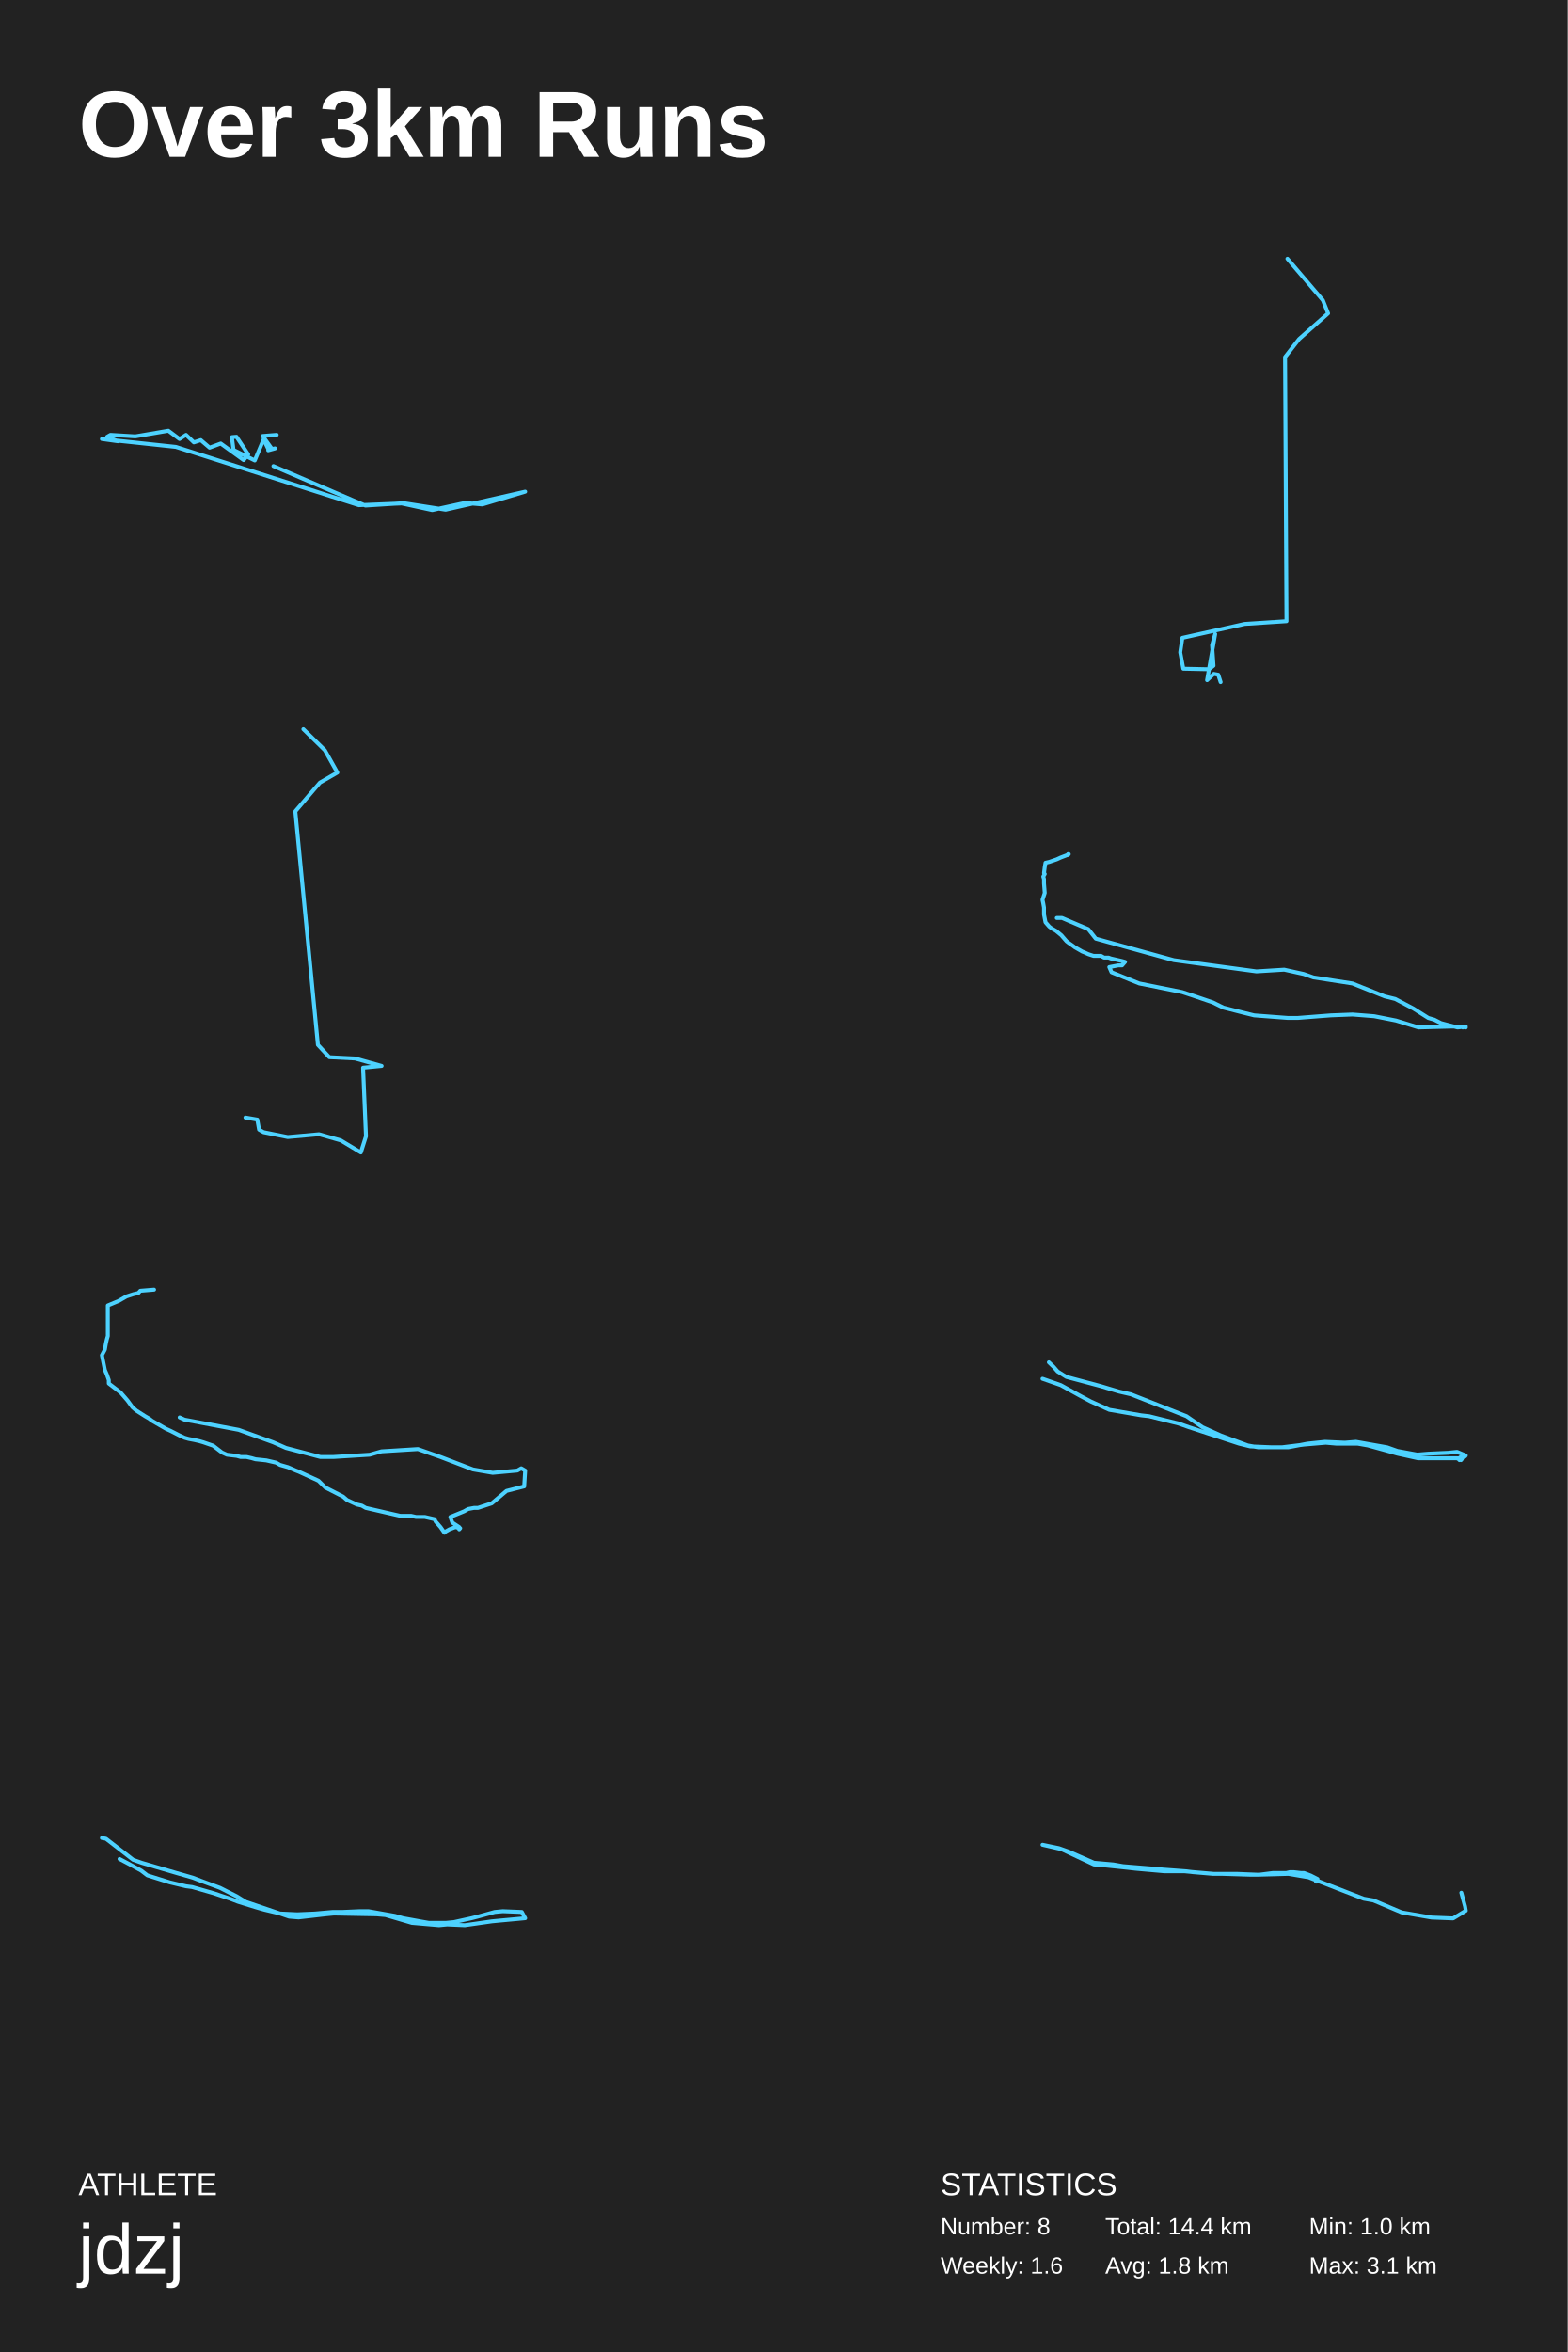
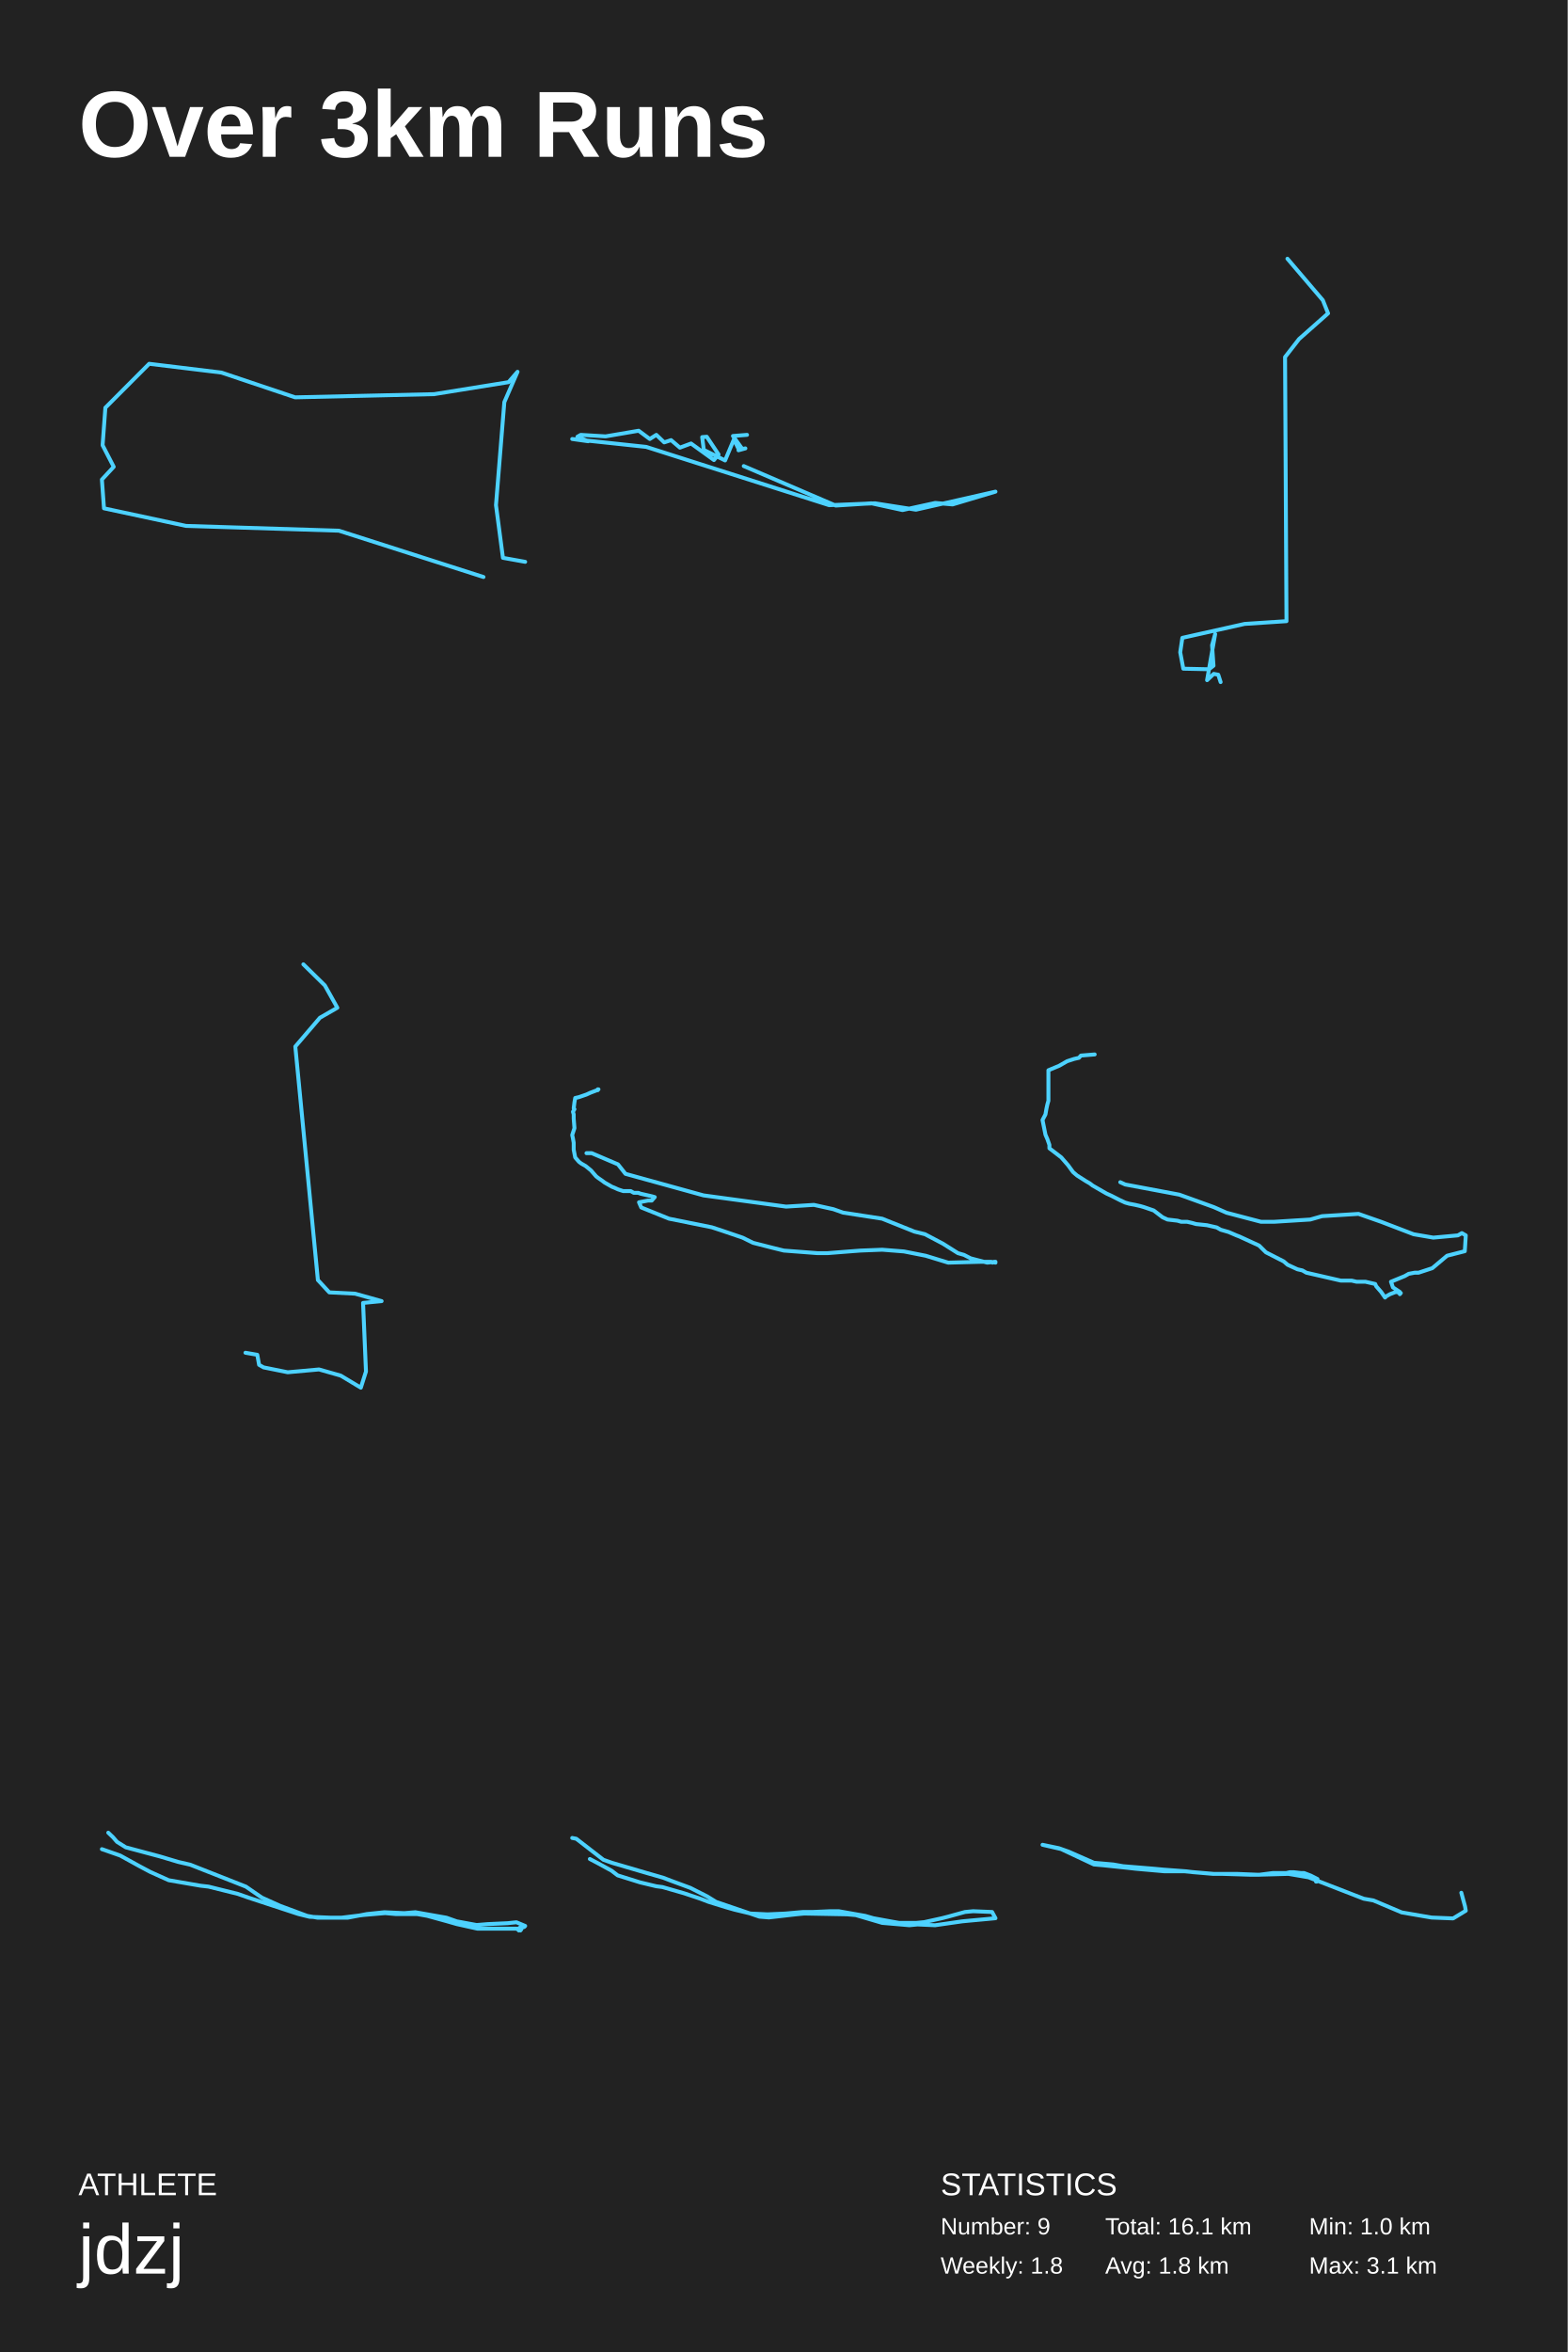
<svg xmlns="http://www.w3.org/2000/svg" baseProfile="full" height="300mm" version="1.1" viewBox="0,0,200,300" width="200mm">
  <defs />
  <rect fill="#222222" height="300" width="200" x="0" y="0" />
  <text fill="#FFFFFF" style="font-size:12px; font-family:Arial; font-weight:bold;" x="10" y="20">Over 3km Runs</text>
  <text fill="#FFFFFF" style="font-size:4px; font-family:Arial" x="10" y="280">ATHLETE</text>
  <text fill="#FFFFFF" style="font-size:9px; font-family:Arial" x="10" y="290">jdzj</text>
  <text fill="#FFFFFF" style="font-size:4px; font-family:Arial" x="120" y="280">STATISTICS</text>
-   <text fill="#FFFFFF" style="font-size:3px; font-family:Arial" x="120" y="285">Number: 8</text>
-   <text fill="#FFFFFF" style="font-size:3px; font-family:Arial" x="120" y="290">Weekly: 1.6</text>
-   <text fill="#FFFFFF" style="font-size:3px; font-family:Arial" x="141" y="285">Total: 14.4 km</text>
+   <text fill="#FFFFFF" style="font-size:3px; font-family:Arial" x="120" y="285">Number: 9</text>
+   <text fill="#FFFFFF" style="font-size:3px; font-family:Arial" x="120" y="290">Weekly: 1.8</text>
+   <text fill="#FFFFFF" style="font-size:3px; font-family:Arial" x="141" y="285">Total: 16.1 km</text>
  <text fill="#FFFFFF" style="font-size:3px; font-family:Arial" x="141" y="290">Avg: 1.8 km</text>
  <text fill="#FFFFFF" style="font-size:3px; font-family:Arial" x="167" y="285">Min: 1.0 km</text>
  <text fill="#FFFFFF" style="font-size:3px; font-family:Arial" x="167" y="290">Max: 3.1 km</text>
-   <polyline fill="none" points="34.884,59.448 46.619,64.485 51.172,64.197 55.139,65.061 59.316,64.149 61.529,64.341 67.0,62.71 56.852,65.013 51.631,64.197 45.784,64.437 22.439,57.002 13.0,55.994 15.046,56.282 13.668,55.707 14.086,55.467 17.26,55.659 21.478,54.939 22.898,55.994 23.733,55.467 24.735,56.426 25.613,56.138 26.74,57.098 28.16,56.57 31.084,58.681 31.668,57.961 30.165,55.707 29.58,55.755 29.789,57.386 32.503,58.729 33.631,56.042 34.258,57.338 35.093,57.194 34.216,57.434 34.717,57.29 33.506,55.611 35.302,55.467" stroke="#4dd2ff" stroke-linecap="round" stroke-linejoin="round" stroke-width="0.5" />
+   <polyline fill="none" points="61.68,73.597 43.236,67.69 23.729,67.079 13.266,64.838 13.0,61.171 14.507,59.542 13.089,56.792 13.443,52.005 19.03,46.403 28.251,47.523 37.65,50.681 55.384,50.273 64.872,48.746 66.025,47.421 64.34,51.292 63.276,64.431 64.163,71.153 67.0,71.662" stroke="#4dd2ff" stroke-linecap="round" stroke-linejoin="round" stroke-width="0.5" />
+   <polyline fill="none" points="94.884,59.448 106.619,64.485 111.172,64.197 115.139,65.061 119.316,64.149 121.529,64.341 127.0,62.71 116.852,65.013 111.631,64.197 105.784,64.437 82.439,57.002 73.0,55.994 75.046,56.282 73.668,55.707 74.086,55.467 77.26,55.659 81.478,54.939 82.898,55.994 83.733,55.467 84.735,56.426 85.613,56.138 86.74,57.098 88.16,56.57 91.084,58.681 91.668,57.961 90.165,55.707 89.58,55.755 89.789,57.386 92.503,58.729 93.631,56.042 94.258,57.338 95.093,57.194 94.216,57.434 94.717,57.29 93.506,55.611 95.302,55.467" stroke="#4dd2ff" stroke-linecap="round" stroke-linejoin="round" stroke-width="0.5" />
  <polyline fill="none" points="155.724,87.0 155.42,86.059 154.844,85.955 153.995,86.756 155.026,80.869 154.632,82.297 154.814,84.91 154.238,85.363 150.962,85.293 150.568,83.203 150.841,81.357 158.787,79.58 164.125,79.231 163.943,45.543 165.732,43.243 169.432,39.968 168.765,38.296 164.246,33.0" stroke="#4dd2ff" stroke-linecap="round" stroke-linejoin="round" stroke-width="0.5" />
-   <polyline fill="none" points="31.314,142.544 32.826,142.806 33.054,144.084 33.625,144.412 36.705,145.034 40.699,144.674 43.466,145.46 46.033,147.0 46.689,144.936 46.318,136.188 48.686,135.958 45.291,135.008 42.011,134.844 40.556,133.271 37.675,103.486 40.813,99.816 43.038,98.538 41.441,95.687 38.702,93.0" stroke="#4dd2ff" stroke-linecap="round" stroke-linejoin="round" stroke-width="0.5" />
-   <polyline fill="none" points="134.819,117.086 135.489,117.086 138.84,118.515 139.798,119.725 149.755,122.474 160.287,123.904 163.83,123.684 166.319,124.234 167.564,124.674 172.543,125.444 176.66,127.093 178.0,127.423 180.298,128.633 182.213,129.842 182.979,130.062 183.84,130.502 185.947,131.052 187.0,130.942 186.904,130.942 186.904,130.942 186.617,131.052 186.809,130.942 186.904,130.942 187.0,131.052 186.426,130.942 185.181,130.942 180.968,131.052 178.096,130.172 175.319,129.623 172.543,129.403 169.766,129.513 168.33,129.623 165.553,129.842 164.309,129.842 160.0,129.513 158.66,129.183 156.074,128.523 154.734,127.863 152.149,126.983 150.809,126.543 145.351,125.444 141.809,124.014 141.521,123.354 142.67,123.134 143.149,123.134 143.532,122.694 143.149,122.584 142.191,122.364 141.713,122.254 141.426,122.145 140.851,122.145 140.468,121.925 139.989,121.925 139.511,121.925 138.84,121.705 138.362,121.485 138.074,121.375 137.117,120.825 136.83,120.605 136.351,120.275 136.064,120.055 135.777,119.725 135.394,119.285 134.723,118.735 134.149,118.405 133.862,118.186 133.383,117.636 133.191,116.646 133.191,115.766 133.096,115.216 133.0,114.776 133.287,113.897 133.191,112.687 133.191,112.137 133.096,111.807 133.287,111.477 133.191,111.367 133.287,110.597 133.383,110.048 133.862,109.938 134.819,109.608 135.298,109.388 135.585,109.278 136.16,109.058 136.255,109.058 136.255,108.948 136.351,108.948" stroke="#4dd2ff" stroke-linecap="round" stroke-linejoin="round" stroke-width="0.5" />
-   <polyline fill="none" points="22.921,180.793 23.549,181.082 30.456,182.38 34.851,183.967 36.484,184.688 40.879,185.842 42.512,185.842 47.158,185.553 48.665,185.121 53.312,184.832 56.2,185.842 57.707,186.419 60.344,187.429 62.856,187.861 65.995,187.573 66.498,187.284 67.0,187.573 66.874,189.592 64.614,190.169 62.73,191.756 61.851,192.044 60.972,192.333 60.47,192.333 59.716,192.477 59.214,192.765 57.456,193.487 57.707,194.208 58.586,194.785 58.586,194.929 58.586,195.073 58.712,194.929 58.084,194.785 57.33,195.073 57.079,195.218 56.828,195.362 56.702,195.506 56.702,195.506 56.2,194.785 55.949,194.496 55.572,194.064 55.447,193.775 54.191,193.487 53.688,193.487 53.06,193.487 52.433,193.342 51.679,193.342 51.051,193.342 49.795,193.054 49.167,192.91 48.54,192.765 47.912,192.621 46.656,192.333 46.153,192.044 45.526,191.9 44.898,191.612 44.27,191.323 43.767,190.89 42.637,190.313 41.507,189.736 40.628,188.871 40.0,188.582 39.372,188.294 38.744,188.005 38.116,187.717 37.74,187.573 36.735,187.14 36.233,186.996 35.73,186.852 35.228,186.563 34.6,186.419 33.972,186.275 32.591,186.13 32.088,185.986 31.46,185.842 30.707,185.842 30.205,185.698 28.949,185.553 28.321,185.265 27.191,184.399 25.935,183.967 25.433,183.822 24.805,183.678 24.051,183.534 23.549,183.39 22.921,183.101 21.791,182.524 21.163,182.236 20.66,181.947 19.405,181.226 19.028,180.938 18.526,180.649 17.395,179.928 16.893,179.495 16.265,178.63 15.386,177.62 13.879,176.466 13.879,176.033 13.628,175.312 13.377,174.735 13.0,172.86 13.377,172.139 13.502,171.418 13.628,170.841 13.753,170.408 13.753,169.687 13.753,167.812 13.753,166.513 15.135,165.936 16.14,165.359 17.019,165.071 17.647,164.927 17.898,164.638 19.656,164.494" stroke="#4dd2ff" stroke-linecap="round" stroke-linejoin="round" stroke-width="0.5" />
-   <polyline fill="none" points="133.812,173.763 134.421,174.346 134.929,174.929 136.045,175.628 140.41,176.794 142.744,177.493 144.267,177.843 151.372,180.641 153.402,182.04 155.737,183.09 159.188,184.372 160.508,184.605 162.944,184.605 164.365,184.605 166.801,184.139 169.034,183.906 171.571,184.022 172.992,183.906 176.951,184.605 178.271,185.071 180.808,185.538 182.229,185.421 184.767,185.305 185.883,185.188 187.0,185.654 186.898,185.771 186.594,185.888 186.492,186.004 186.492,186.121 186.391,186.004 186.188,186.237 186.188,186.004 186.289,186.121 186.391,186.237 186.289,186.121 186.492,185.888 186.391,185.888 186.289,185.888 186.289,186.004 186.289,185.888 186.289,185.888 186.289,185.888 186.289,186.004 186.188,186.004 186.188,186.004 186.086,186.004 185.985,186.004 186.188,186.004 186.188,186.004 186.188,186.004 186.086,186.004 186.086,186.121 185.883,186.004 183.549,186.004 180.91,186.004 178.271,185.421 177.053,185.071 174.515,184.372 173.195,184.139 170.455,184.139 169.135,184.022 166.395,184.255 163.553,184.605 162.233,184.605 159.492,184.489 158.071,184.139 151.677,182.04 150.357,181.574 146.602,180.641 145.586,180.525 141.526,179.825 139.192,178.776 137.872,178.076 135.335,176.677 133.0,175.861" stroke="#4dd2ff" stroke-linecap="round" stroke-linejoin="round" stroke-width="0.5" />
-   <polyline fill="none" points="13.0,234.434 13.519,234.533 16.981,237.217 18.106,237.614 22.519,238.907 24.596,239.503 25.635,239.901 28.058,240.795 30.221,241.889 31.346,242.584 36.885,244.473 38.096,244.572 41.558,244.175 42.596,244.075 48.048,244.175 49.173,244.274 52.548,245.268 56.01,245.566 57.048,245.467 59.298,245.566 62.76,245.069 63.798,244.97 65.962,244.771 67.0,244.672 66.567,243.876 64.144,243.777 63.106,243.876 60.942,244.473 60.163,244.672 57.913,245.169 56.875,245.268 54.712,245.268 53.587,245.069 51.423,244.672 50.385,244.373 47.01,243.777 45.885,243.777 43.635,243.876 42.423,243.876 40.173,244.075 37.923,244.175 35.76,244.075 33.683,243.578 32.644,243.28 30.394,242.584 29.356,242.187 27.279,241.491 24.51,240.696 23.731,240.596 21.654,240.099 18.798,239.205 18.019,238.608 16.202,237.614 15.25,237.117" stroke="#4dd2ff" stroke-linecap="round" stroke-linejoin="round" stroke-width="0.5" />
+   <polyline fill="none" points="31.314,172.544 32.826,172.806 33.054,174.084 33.625,174.412 36.705,175.034 40.699,174.674 43.466,175.46 46.033,177.0 46.689,174.936 46.318,166.188 48.686,165.958 45.291,165.008 42.011,164.844 40.556,163.271 37.675,133.486 40.813,129.816 43.038,128.538 41.441,125.687 38.702,123.0" stroke="#4dd2ff" stroke-linecap="round" stroke-linejoin="round" stroke-width="0.5" />
+   <polyline fill="none" points="74.819,147.086 75.489,147.086 78.84,148.515 79.798,149.725 89.755,152.474 100.287,153.904 103.83,153.684 106.319,154.234 107.564,154.674 112.543,155.444 116.66,157.093 118.0,157.423 120.298,158.633 122.213,159.842 122.979,160.062 123.84,160.502 125.947,161.052 127.0,160.942 126.904,160.942 126.904,160.942 126.617,161.052 126.809,160.942 126.904,160.942 127.0,161.052 126.426,160.942 125.181,160.942 120.968,161.052 118.096,160.172 115.319,159.623 112.543,159.403 109.766,159.513 108.33,159.623 105.553,159.842 104.309,159.842 100.0,159.513 98.66,159.183 96.074,158.523 94.734,157.863 92.149,156.983 90.809,156.543 85.351,155.444 81.809,154.014 81.521,153.354 82.67,153.134 83.149,153.134 83.532,152.694 83.149,152.584 82.191,152.364 81.713,152.254 81.426,152.145 80.851,152.145 80.468,151.925 79.989,151.925 79.511,151.925 78.84,151.705 78.362,151.485 78.074,151.375 77.117,150.825 76.83,150.605 76.351,150.275 76.064,150.055 75.777,149.725 75.394,149.285 74.723,148.735 74.149,148.405 73.862,148.186 73.383,147.636 73.191,146.646 73.191,145.766 73.096,145.216 73.0,144.776 73.287,143.897 73.191,142.687 73.191,142.137 73.096,141.807 73.287,141.477 73.191,141.367 73.287,140.597 73.383,140.048 73.862,139.938 74.819,139.608 75.298,139.388 75.585,139.278 76.16,139.058 76.255,139.058 76.255,138.948 76.351,138.948" stroke="#4dd2ff" stroke-linecap="round" stroke-linejoin="round" stroke-width="0.5" />
+   <polyline fill="none" points="142.921,150.793 143.549,151.082 150.456,152.38 154.851,153.967 156.484,154.688 160.879,155.842 162.512,155.842 167.158,155.553 168.665,155.121 173.312,154.832 176.2,155.842 177.707,156.419 180.344,157.429 182.856,157.861 185.995,157.573 186.498,157.284 187.0,157.573 186.874,159.592 184.614,160.169 182.73,161.756 181.851,162.044 180.972,162.333 180.47,162.333 179.716,162.477 179.214,162.765 177.456,163.487 177.707,164.208 178.586,164.785 178.586,164.929 178.586,165.073 178.712,164.929 178.084,164.785 177.33,165.073 177.079,165.218 176.828,165.362 176.702,165.506 176.702,165.506 176.2,164.785 175.949,164.496 175.572,164.064 175.447,163.775 174.191,163.487 173.688,163.487 173.06,163.487 172.433,163.342 171.679,163.342 171.051,163.342 169.795,163.054 169.167,162.91 168.54,162.765 167.912,162.621 166.656,162.333 166.153,162.044 165.526,161.9 164.898,161.612 164.27,161.323 163.767,160.89 162.637,160.313 161.507,159.736 160.628,158.871 160.0,158.582 159.372,158.294 158.744,158.005 158.116,157.717 157.74,157.573 156.735,157.14 156.233,156.996 155.73,156.852 155.228,156.563 154.6,156.419 153.972,156.275 152.591,156.13 152.088,155.986 151.46,155.842 150.707,155.842 150.205,155.698 148.949,155.553 148.321,155.265 147.191,154.399 145.935,153.967 145.433,153.822 144.805,153.678 144.051,153.534 143.549,153.39 142.921,153.101 141.791,152.524 141.163,152.236 140.66,151.947 139.405,151.226 139.028,150.938 138.526,150.649 137.395,149.928 136.893,149.495 136.265,148.63 135.386,147.62 133.879,146.466 133.879,146.033 133.628,145.312 133.377,144.735 133.0,142.86 133.377,142.139 133.502,141.418 133.628,140.841 133.753,140.408 133.753,139.687 133.753,137.812 133.753,136.513 135.135,135.936 136.14,135.359 137.019,135.071 137.647,134.927 137.898,134.638 139.656,134.494" stroke="#4dd2ff" stroke-linecap="round" stroke-linejoin="round" stroke-width="0.5" />
+   <polyline fill="none" points="13.812,233.763 14.421,234.346 14.929,234.929 16.045,235.628 20.41,236.794 22.744,237.493 24.267,237.843 31.372,240.641 33.402,242.04 35.737,243.09 39.188,244.372 40.508,244.605 42.944,244.605 44.365,244.605 46.801,244.139 49.034,243.906 51.571,244.022 52.992,243.906 56.951,244.605 58.271,245.071 60.808,245.538 62.229,245.421 64.767,245.305 65.883,245.188 67.0,245.654 66.898,245.771 66.594,245.888 66.492,246.004 66.492,246.121 66.391,246.004 66.188,246.237 66.188,246.004 66.289,246.121 66.391,246.237 66.289,246.121 66.492,245.888 66.391,245.888 66.289,245.888 66.289,246.004 66.289,245.888 66.289,245.888 66.289,245.888 66.289,246.004 66.188,246.004 66.188,246.004 66.086,246.004 65.985,246.004 66.188,246.004 66.188,246.004 66.188,246.004 66.086,246.004 66.086,246.121 65.883,246.004 63.549,246.004 60.91,246.004 58.271,245.421 57.053,245.071 54.515,244.372 53.195,244.139 50.455,244.139 49.135,244.022 46.395,244.255 43.553,244.605 42.233,244.605 39.492,244.489 38.071,244.139 31.677,242.04 30.357,241.574 26.602,240.641 25.586,240.525 21.526,239.825 19.192,238.776 17.872,238.076 15.335,236.677 13.0,235.861" stroke="#4dd2ff" stroke-linecap="round" stroke-linejoin="round" stroke-width="0.5" />
+   <polyline fill="none" points="73.0,234.434 73.519,234.533 76.981,237.217 78.106,237.614 82.519,238.907 84.596,239.503 85.635,239.901 88.058,240.795 90.221,241.889 91.346,242.584 96.885,244.473 98.096,244.572 101.558,244.175 102.596,244.075 108.048,244.175 109.173,244.274 112.548,245.268 116.01,245.566 117.048,245.467 119.298,245.566 122.76,245.069 123.798,244.97 125.962,244.771 127.0,244.672 126.567,243.876 124.144,243.777 123.106,243.876 120.942,244.473 120.163,244.672 117.913,245.169 116.875,245.268 114.712,245.268 113.587,245.069 111.423,244.672 110.385,244.373 107.01,243.777 105.885,243.777 103.635,243.876 102.423,243.876 100.173,244.075 97.923,244.175 95.76,244.075 93.683,243.578 92.644,243.28 90.394,242.584 89.356,242.187 87.279,241.491 84.51,240.696 83.731,240.596 81.654,240.099 78.798,239.205 78.019,238.608 76.202,237.614 75.25,237.117" stroke="#4dd2ff" stroke-linecap="round" stroke-linejoin="round" stroke-width="0.5" />
  <polyline fill="none" points="186.43,241.42 186.905,243.167 187.0,243.713 185.384,244.696 182.627,244.586 178.824,243.931 175.211,242.402 173.975,242.184 166.94,239.454 164.373,239.017 160.475,239.126 157.813,239.017 155.912,239.017 154.771,239.017 152.204,238.799 151.349,238.69 148.401,238.471 147.261,238.362 143.268,238.034 142.032,237.816 139.56,237.598 136.327,236.178 135.092,235.741 133.0,235.304 135.377,235.85 137.468,236.833 139.56,237.816 140.796,237.925 143.933,238.253 144.884,238.362 147.356,238.58 148.592,238.69 151.158,238.69 152.299,238.799 154.866,239.017 156.007,239.017 159.525,239.126 160.665,239.126 162.377,238.908 162.947,238.908 163.327,238.908 163.708,238.908 164.088,238.908 164.563,238.799 165.039,238.799 165.989,238.908 166.37,238.908 167.225,239.236 168.081,239.672 167.986,239.891 167.986,240 167.891,240" stroke="#4dd2ff" stroke-linecap="round" stroke-linejoin="round" stroke-width="0.5" />
</svg>
